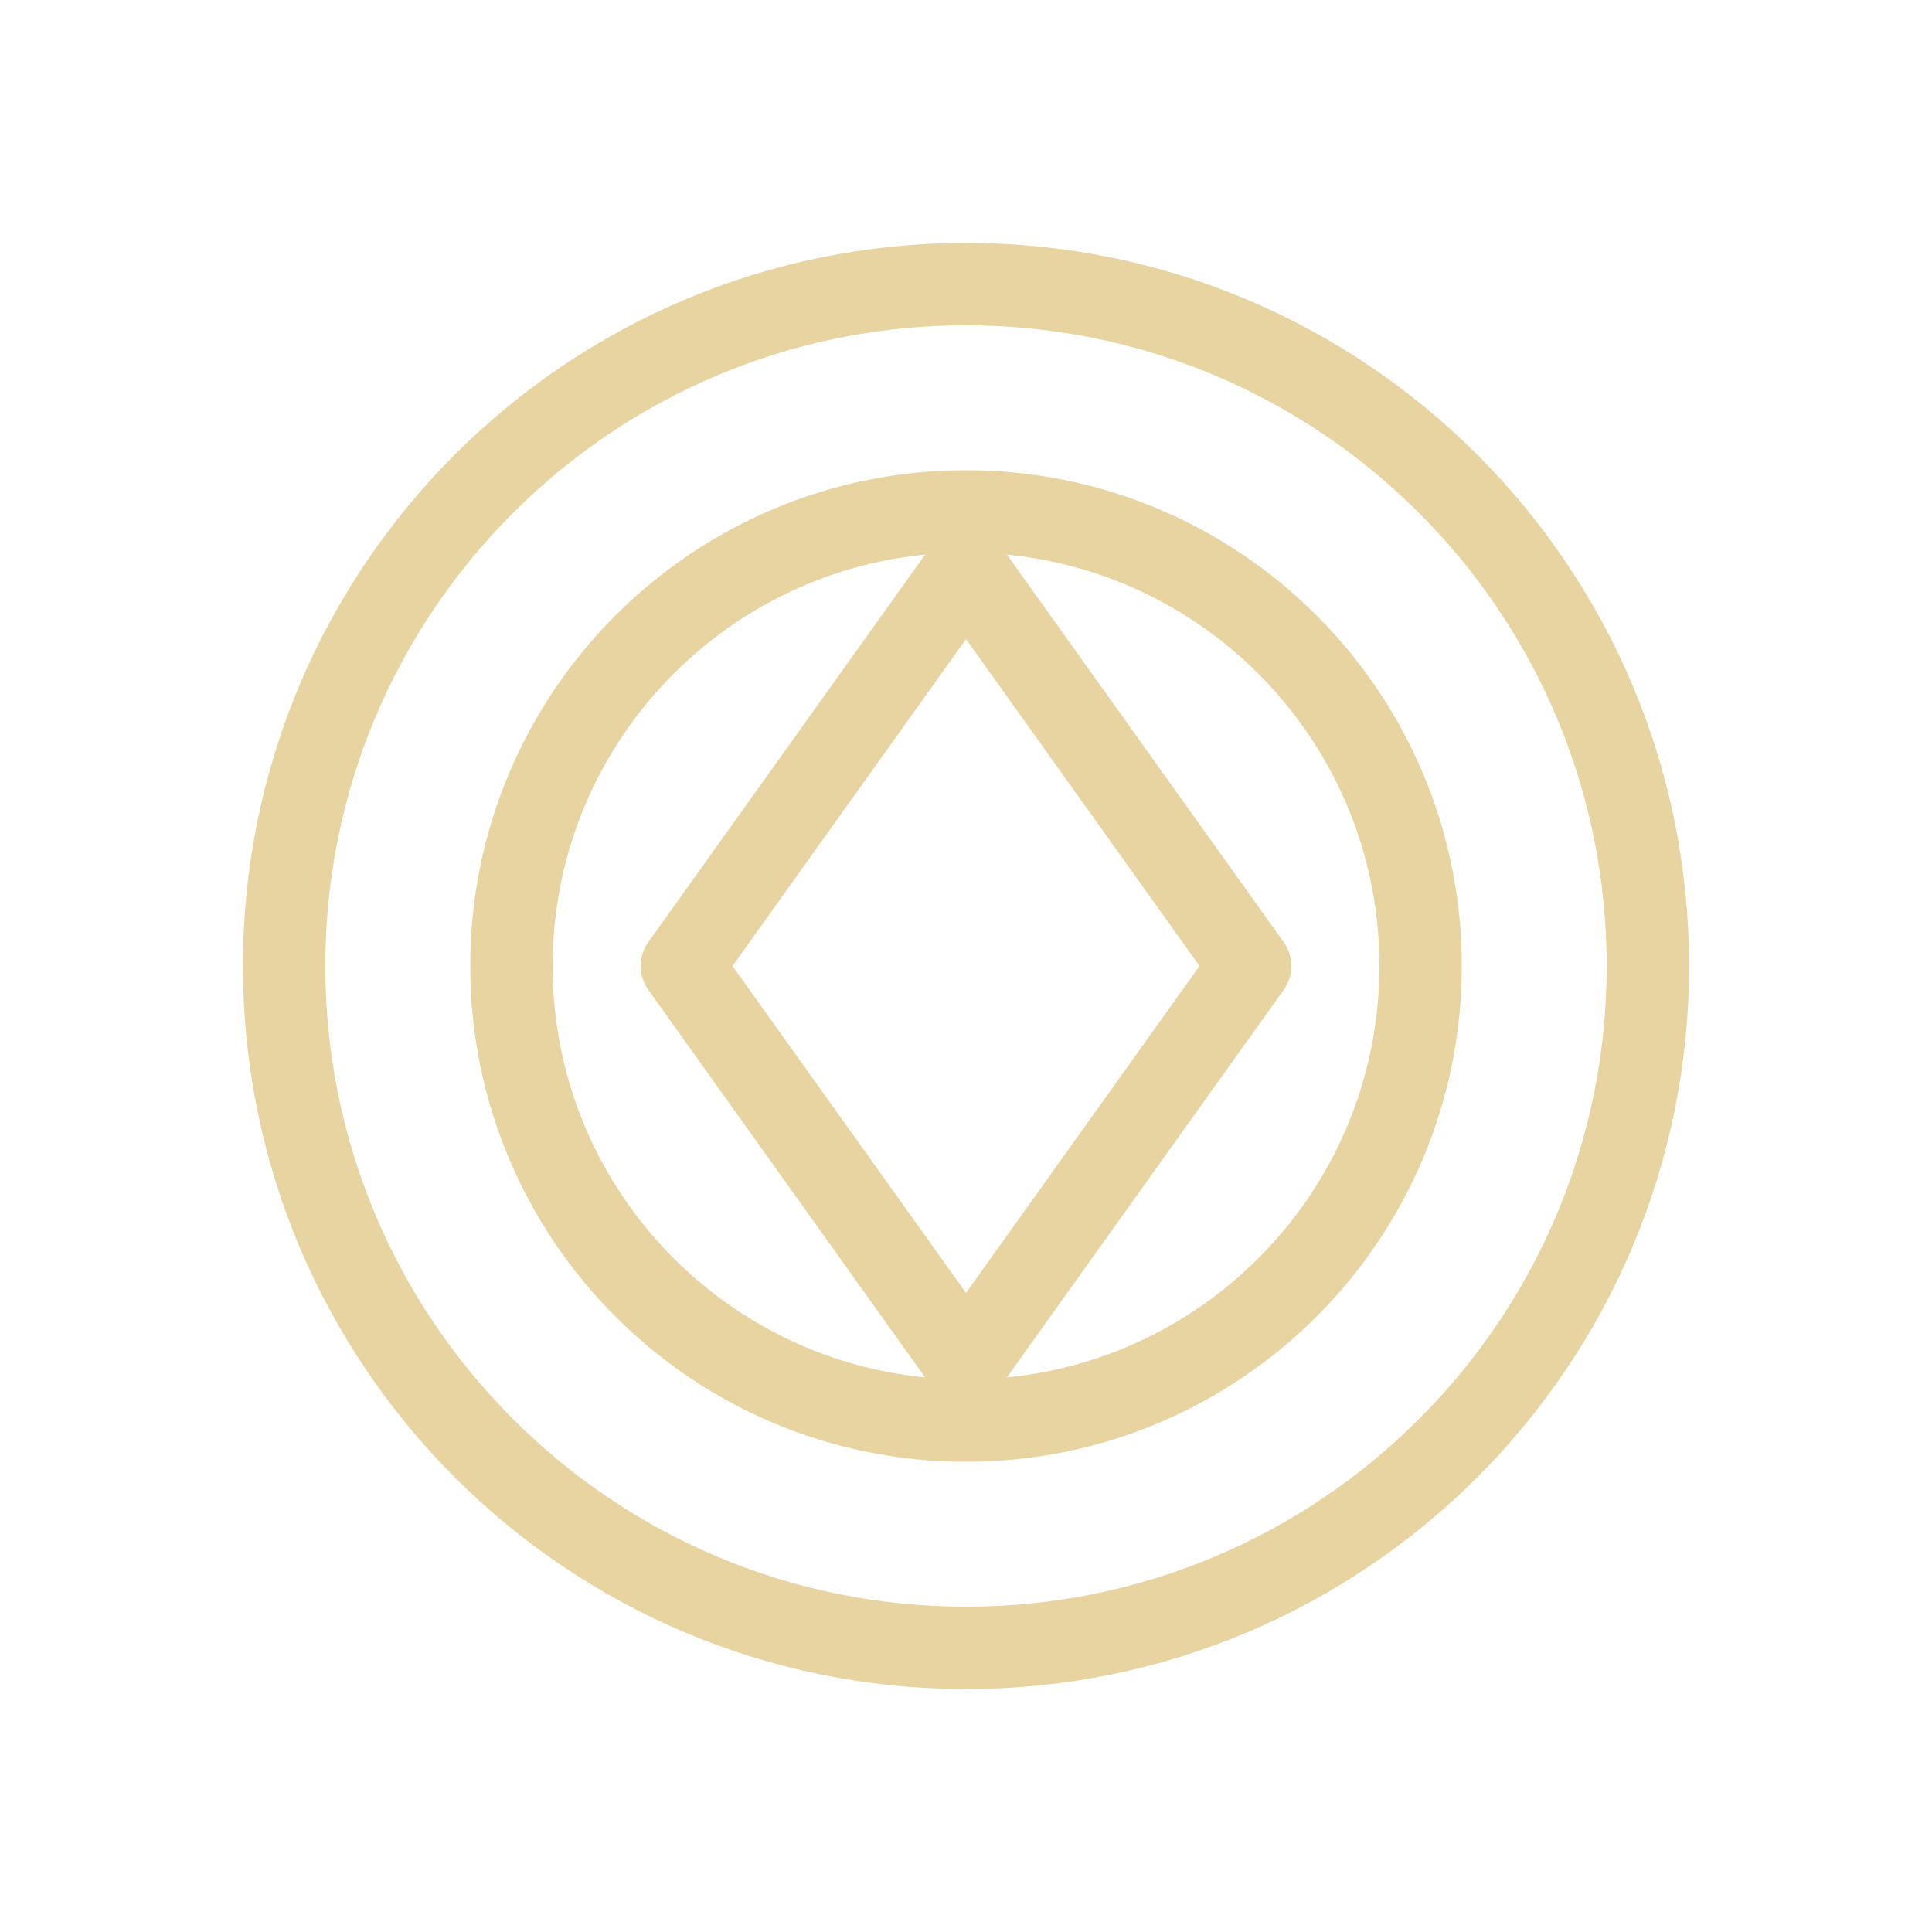
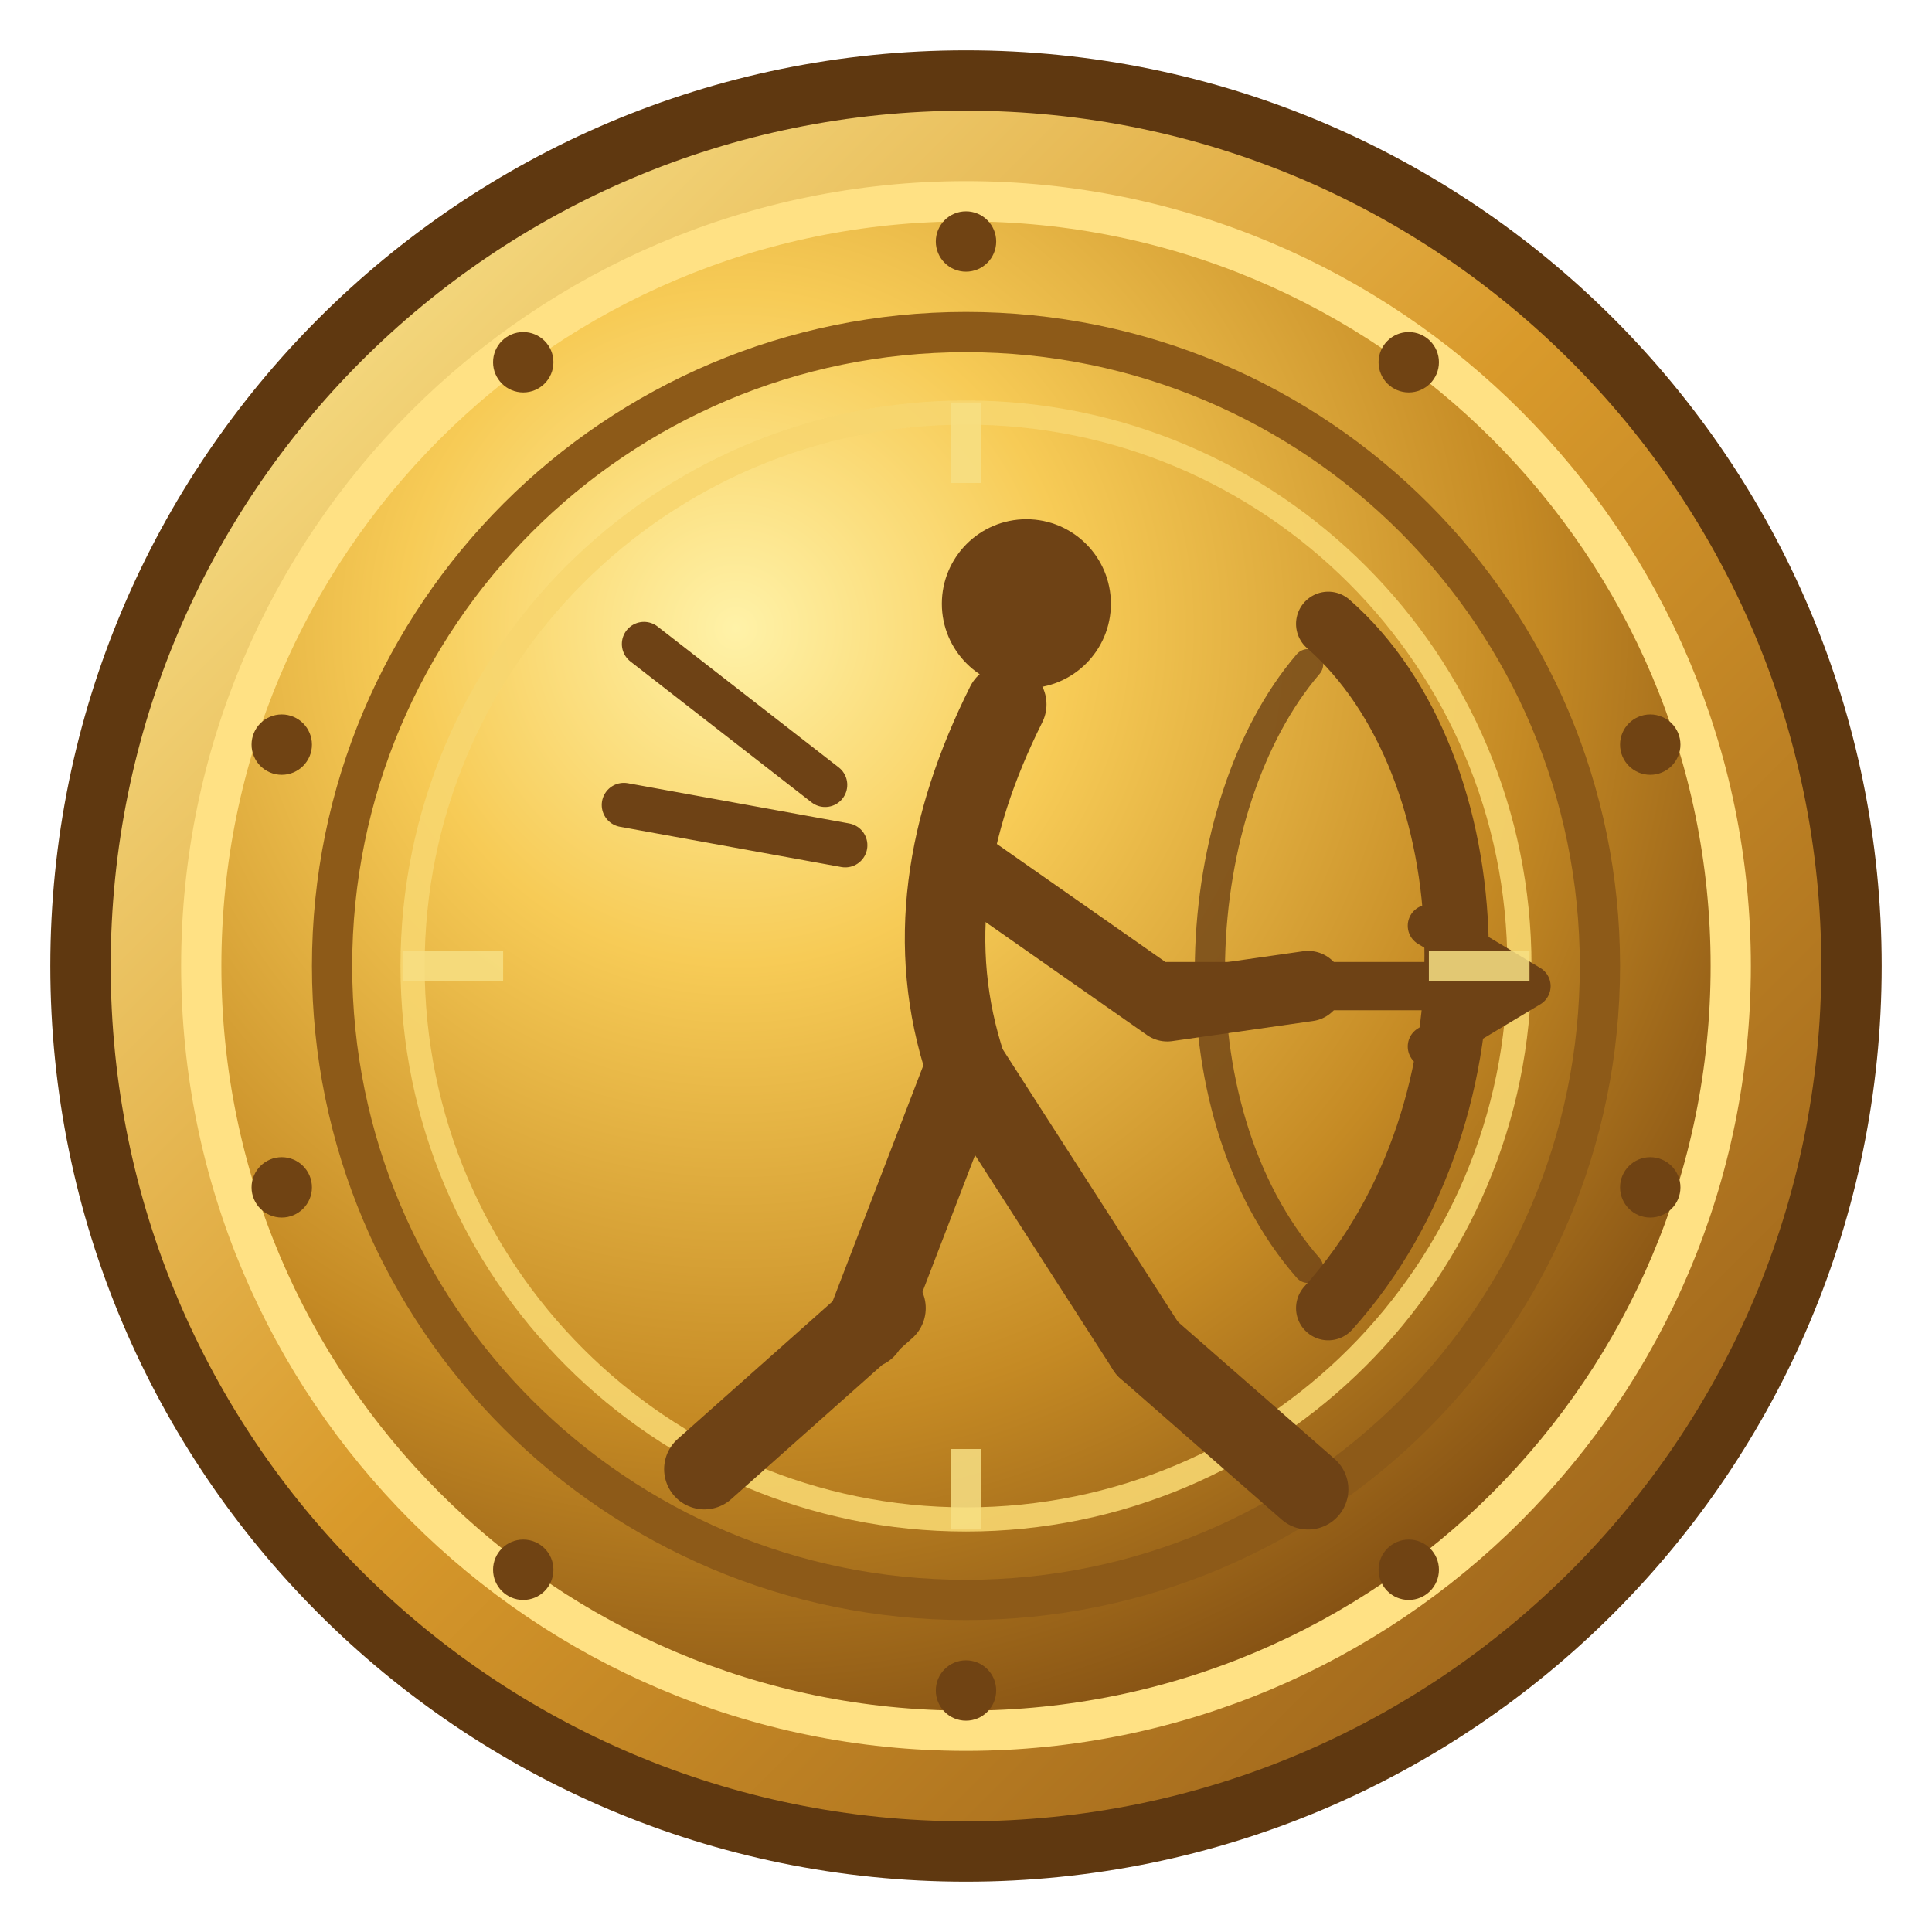
- <svg xmlns="http://www.w3.org/2000/svg" width="68" height="68" viewBox="0 0 34 34" fill="none" stroke="#e8d4a1" stroke-width="1.45" stroke-linecap="round" stroke-linejoin="round">
-   <circle cx="17" cy="17" r="12" />
-   <circle cx="17" cy="17" r="8" />
-   <path d="m17 10 5 7-5 7-5-7z" />
+ <svg xmlns="http://www.w3.org/2000/svg" width="96" height="96" viewBox="0 0 96 96">
+   <defs>
+     <radialGradient id="gold" cx="35%" cy="28%" r="78%">
+       <stop offset="0" stop-color="#fff2a8" />
+       <stop offset=".28" stop-color="#f7cb56" />
+       <stop offset=".66" stop-color="#c58a24" />
+       <stop offset="1" stop-color="#7f4c12" />
+     </radialGradient>
+     <linearGradient id="rim" x1="0" y1="0" x2="1" y2="1">
+       <stop offset="0" stop-color="#fff1a0" />
+       <stop offset=".48" stop-color="#d99a2b" />
+       <stop offset="1" stop-color="#8d5617" />
+     </linearGradient>
+   </defs>
+   <circle cx="48" cy="48" r="44" fill="url(#rim)" stroke="#5f3810" stroke-width="3" />
+   <circle cx="48" cy="48" r="38" fill="url(#gold)" stroke="#ffe184" stroke-width="2" />
+   <circle cx="48" cy="48" r="31.5" fill="none" stroke="#8d5a18" stroke-width="2" />
+   <circle cx="48" cy="48" r="27.5" fill="none" stroke="#f7d66f" stroke-width="1.2" opacity=".9" />
+   <g fill="none" stroke="#6e4215" stroke-linecap="round" stroke-linejoin="round">
+     <circle cx="51" cy="30" r="4.2" fill="#6e4215" stroke="none" />
+     <path d="M50 35c-3 6-4 12-2 18l-5 13" stroke-width="4" />
+     <path d="M48 43l10 7 7-1" stroke-width="3.5" />
+     <path d="M48 53l9 14" stroke-width="4" />
+     <path d="M44 65l-9 8M57 67l8 7" stroke-width="4" />
+     <path d="M66 31c8 7 9 24 0 34" stroke-width="3.2" />
+     <path d="M65 33c-6 7-7 22 0 30" stroke-width="1.5" opacity=".8" />
+     <path d="M58 49h16" stroke-width="2.4" />
+     <path d="M71 46l5 3-5 3" stroke-width="2.1" />
+     <path d="M41 39l-9-7M42 42l-11-2" stroke-width="2.2" />
+   </g>
+   <g fill="#704313">
+     <circle cx="48" cy="12" r="1.5" />
+     <circle cx="70" cy="18" r="1.5" />
+     <circle cx="82" cy="37" r="1.5" />
+     <circle cx="82" cy="59" r="1.5" />
+     <circle cx="70" cy="78" r="1.5" />
+     <circle cx="48" cy="84" r="1.5" />
+     <circle cx="26" cy="78" r="1.5" />
+     <circle cx="14" cy="59" r="1.5" />
+     <circle cx="14" cy="37" r="1.5" />
+     <circle cx="26" cy="18" r="1.5" />
+   </g>
+   <path d="M20 48h5M71 48h5M48 20v4M48 72v4" stroke="#f7df84" stroke-width="1.5" opacity=".85" />
</svg>
